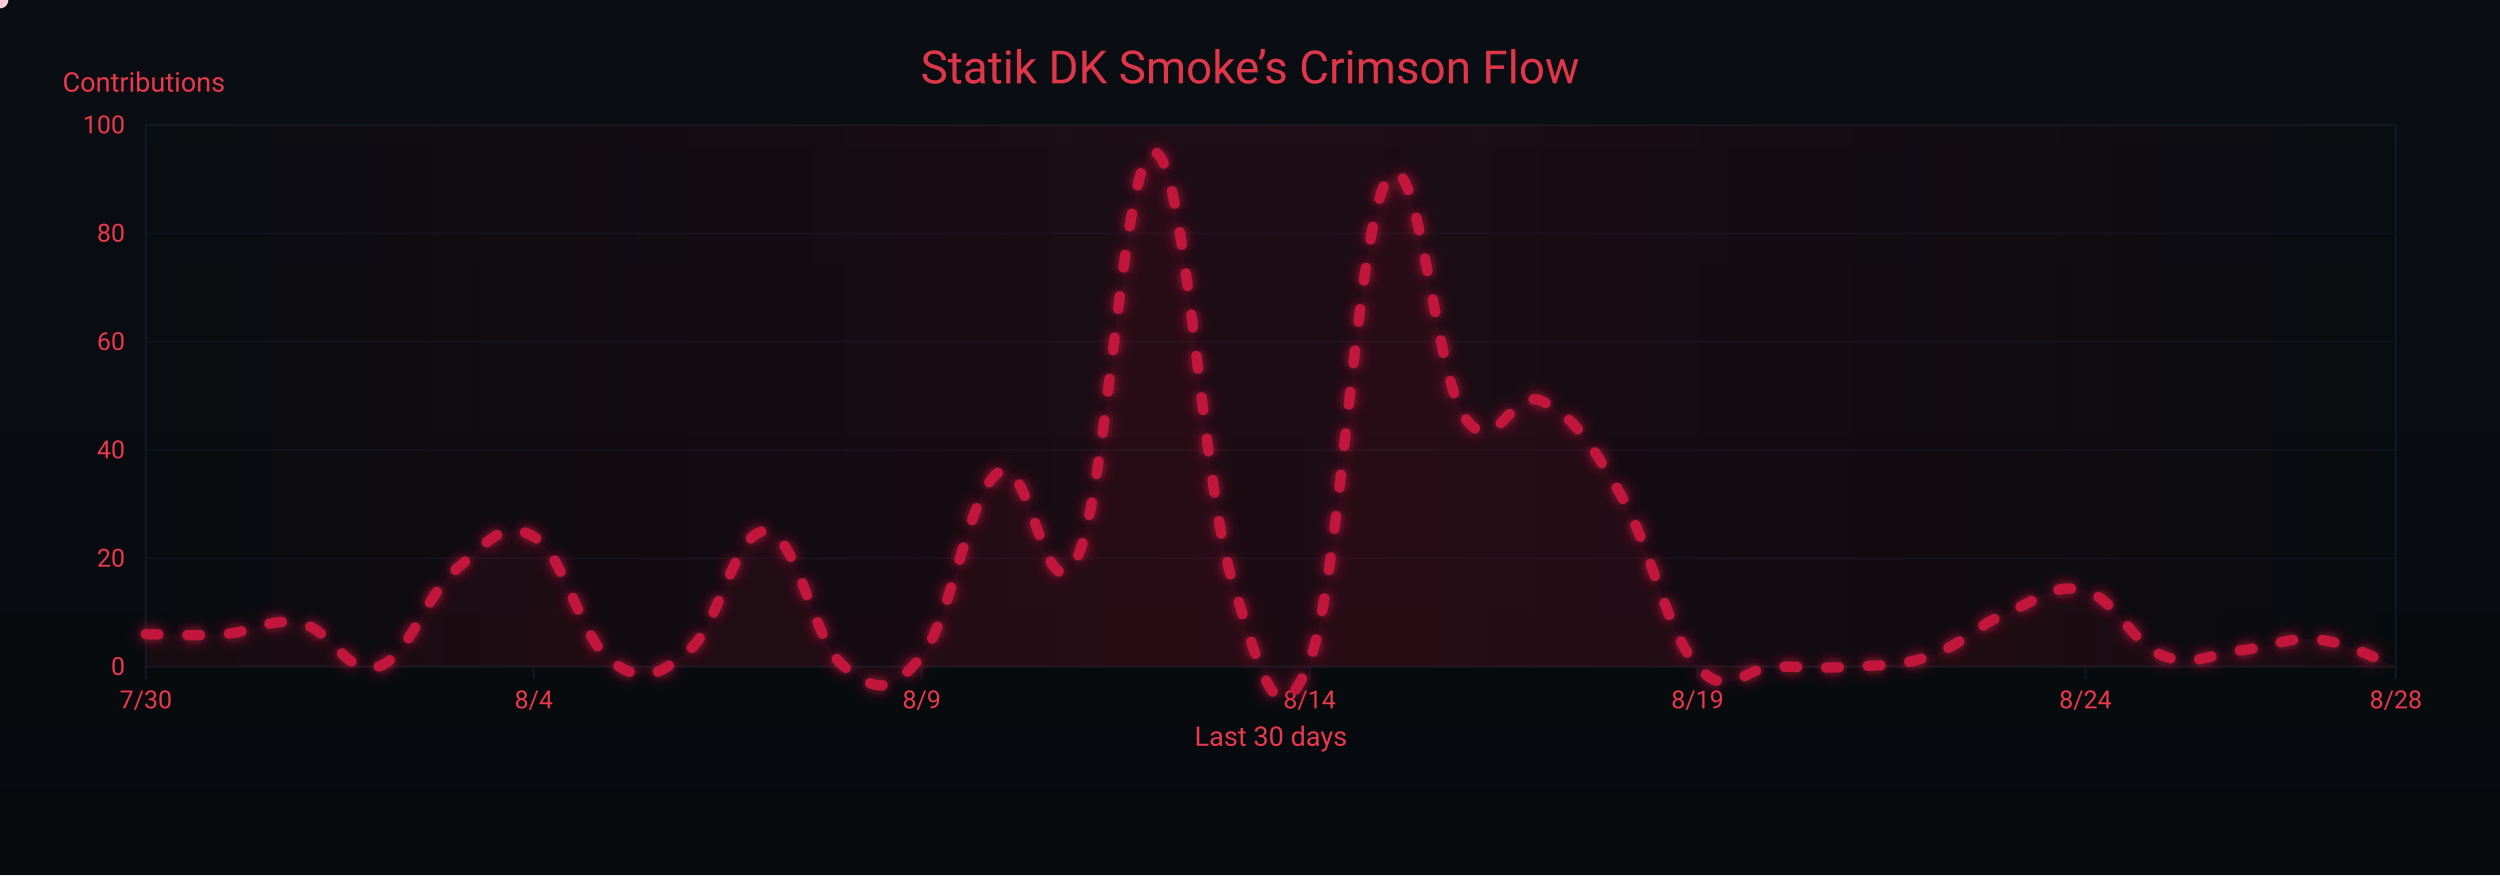
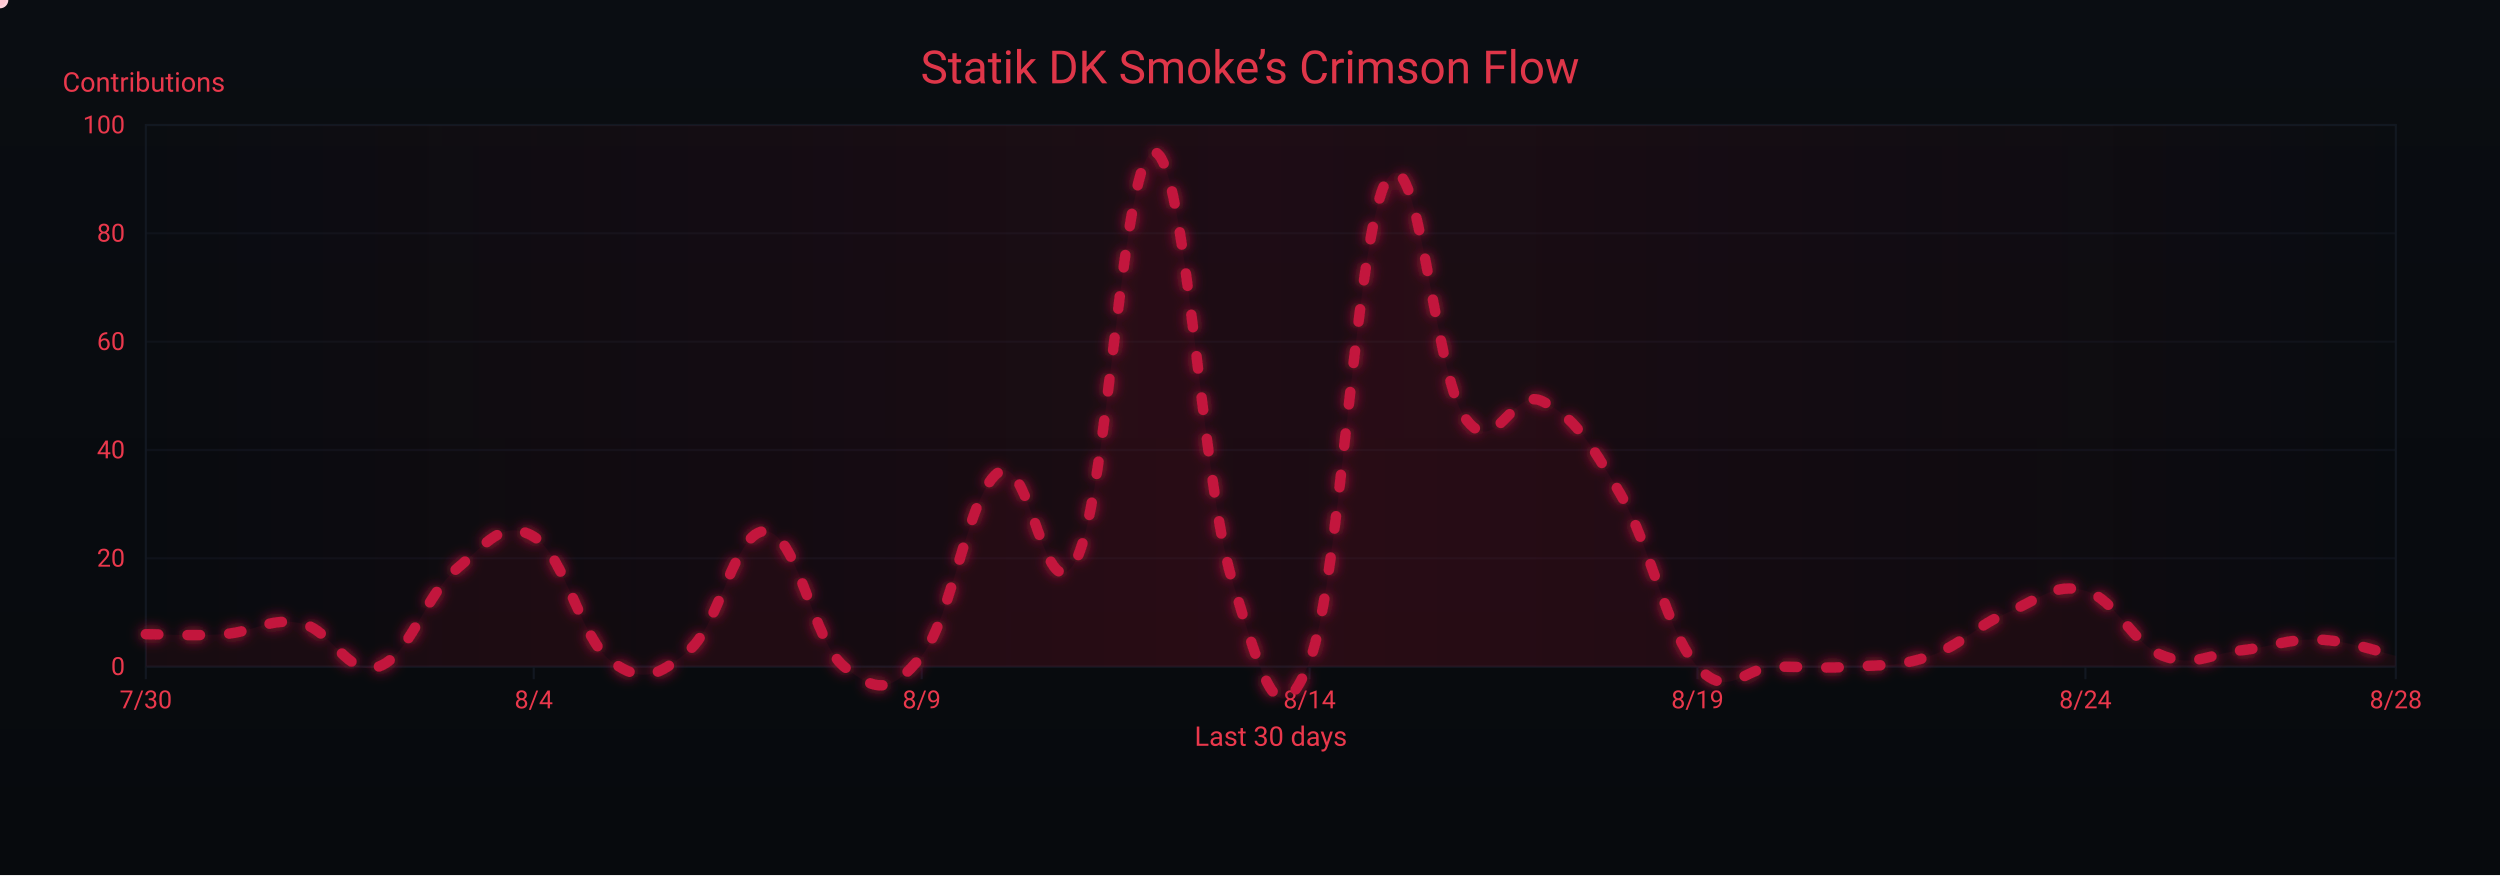
<svg xmlns="http://www.w3.org/2000/svg" width="1200" height="420" viewBox="0 0 1200 420" role="img" aria-label="Crimson Flow Graph">
  <defs>
    <linearGradient id="bgGrad" x1="0" y1="0" x2="0" y2="1">
      <stop offset="0%" stop-color="#0a0d12" />
      <stop offset="100%" stop-color="#070a0d" />
    </linearGradient>
    <filter id="glow">
      <feGaussianBlur stdDeviation="3" result="b1" />
      <feMerge>
        <feMergeNode in="b1" />
        <feMergeNode in="SourceGraphic" />
      </feMerge>
    </filter>
    <linearGradient id="sheen" x1="0" y1="0" x2="1" y2="0">
      <stop offset="0%" stop-color="#9b0e2a" stop-opacity="0" />
      <stop offset="50%" stop-color="#9b0e2a" stop-opacity=".14" />
      <stop offset="100%" stop-color="#9b0e2a" stop-opacity="0" />
      <animateTransform attributeName="gradientTransform" type="translate" from="-1 0" to="1 0" dur="9s" repeatCount="indefinite" />
    </linearGradient>
  </defs>
  <rect width="1200" height="420" fill="url(#bgGrad)" />
  <rect x="70" y="60" width="1080" height="260" fill="none" stroke="#121821" stroke-width="1" />
  <g font-family="ui-sans-serif,system-ui,-apple-system,Segoe UI,Roboto,Ubuntu,Arial" font-size="12">
    <path d="M70,320.0 H1150" stroke="#121821" stroke-width="1" opacity="0.6" />
    <text x="60" y="324.0" text-anchor="end" fill="#ea384c">0</text>
    <path d="M70,268.0 H1150" stroke="#121821" stroke-width="1" opacity="0.6" />
    <text x="60" y="272.0" text-anchor="end" fill="#ea384c">20</text>
    <path d="M70,216.0 H1150" stroke="#121821" stroke-width="1" opacity="0.6" />
    <text x="60" y="220.0" text-anchor="end" fill="#ea384c">40</text>
    <path d="M70,164.0 H1150" stroke="#121821" stroke-width="1" opacity="0.6" />
    <text x="60" y="168.0" text-anchor="end" fill="#ea384c">60</text>
    <path d="M70,112.0 H1150" stroke="#121821" stroke-width="1" opacity="0.6" />
    <text x="60" y="116.0" text-anchor="end" fill="#ea384c">80</text>
    <path d="M70,60.0 H1150" stroke="#121821" stroke-width="1" opacity="0.6" />
    <text x="60" y="64.0" text-anchor="end" fill="#ea384c">100</text>
    <text x="30" y="44" fill="#ea384c" font-size="13">Contributions</text>
  </g>
  <g font-family="ui-sans-serif,system-ui,-apple-system,Segoe UI,Roboto,Ubuntu,Arial" font-size="12">
    <path d="M70.0,320 V326" stroke="#121821" stroke-width="1" />
    <text x="70.0" y="340" text-anchor="middle" fill="#ea384c">7/30</text>
    <path d="M256.2,320 V326" stroke="#121821" stroke-width="1" />
    <text x="256.2" y="340" text-anchor="middle" fill="#ea384c">8/4</text>
    <path d="M442.4,320 V326" stroke="#121821" stroke-width="1" />
    <text x="442.4" y="340" text-anchor="middle" fill="#ea384c">8/9</text>
    <path d="M628.6,320 V326" stroke="#121821" stroke-width="1" />
    <text x="628.6" y="340" text-anchor="middle" fill="#ea384c">8/14</text>
    <path d="M814.8,320 V326" stroke="#121821" stroke-width="1" />
    <text x="814.8" y="340" text-anchor="middle" fill="#ea384c">8/19</text>
    <path d="M1001.0,320 V326" stroke="#121821" stroke-width="1" />
    <text x="1001.0" y="340" text-anchor="middle" fill="#ea384c">8/24</text>
    <path d="M1150.0,320 V326" stroke="#121821" stroke-width="1" />
    <text x="1150.0" y="340" text-anchor="middle" fill="#ea384c">8/28</text>
    <text x="610" y="358" text-anchor="middle" fill="#ea384c" font-size="13">Last 30 days</text>
  </g>
  <rect x="70" y="60" width="1080" height="260" fill="url(#sheen)" />
  <text x="600" y="40" text-anchor="middle" font-family="ui-sans-serif,system-ui,-apple-system,Segoe UI,Roboto,Ubuntu,Arial" font-size="22" fill="#ea384c" opacity=".95">Statik DK Smoke’s Crimson Flow</text>
-   <path d="M70.0,304.4 C77.4,304.4 92.3,305.4 107.2,304.4 C122.1,303.4 129.6,296.1 144.5,299.2 C159.4,302.3 166.8,325.2 181.7,320.0 C196.6,314.8 204.1,285.7 219.0,273.2 C233.9,260.7 241.3,248.8 256.2,257.6 C271.1,266.4 278.6,306.5 293.4,317.4 C308.3,328.3 315.8,324.7 330.7,312.2 C345.6,299.7 353.0,253.4 367.9,255.0 C382.8,256.6 390.3,308.0 405.2,320.0 C420.1,332.0 427.5,333.5 442.4,314.8 C457.3,296.1 464.8,235.8 479.7,226.4 C494.6,217.0 502.0,298.7 516.9,268.0 C531.8,237.3 539.2,70.9 554.1,73.0 C569.0,75.1 576.5,229.5 591.4,278.4 C606.3,327.3 613.7,355.9 628.6,317.4 C643.5,278.9 651.0,109.4 665.9,86.0 C680.8,62.6 688.2,179.1 703.1,200.4 C718.0,221.7 725.4,185.3 740.3,192.6 C755.2,199.9 762.7,211.3 777.6,236.8 C792.5,262.3 799.9,303.4 814.8,320.0 C829.7,336.6 837.2,320.0 852.1,320.0 C867.0,320.0 874.4,321.0 889.3,320.0 C904.2,319.0 911.7,320.0 926.6,314.8 C941.4,309.6 948.9,300.2 963.8,294.0 C978.7,287.8 986.1,279.4 1001.0,283.6 C1015.9,287.8 1023.4,309.1 1038.3,314.8 C1053.2,320.5 1060.6,313.8 1075.5,312.2 C1090.4,310.6 1097.9,305.4 1112.8,307.0 C1127.7,308.6 1142.6,317.4 1150.0,320.0 L 1150,320 L 70,320 Z" fill="#7a0f26" opacity=".13">
+   <path d="M70.0,304.4 C77.4,304.4 92.3,305.4 107.2,304.4 C122.1,303.4 129.6,296.1 144.5,299.2 C159.4,302.3 166.8,325.2 181.7,320.0 C196.6,314.8 204.1,285.7 219.0,273.2 C233.9,260.7 241.3,248.8 256.2,257.6 C271.1,266.4 278.6,306.5 293.4,317.4 C308.3,328.3 315.8,324.7 330.7,312.2 C345.6,299.7 353.0,253.4 367.9,255.0 C382.8,256.6 390.3,308.0 405.2,320.0 C420.1,332.0 427.5,333.5 442.4,314.8 C457.3,296.1 464.8,235.8 479.7,226.4 C494.6,217.0 502.0,298.7 516.9,268.0 C531.8,237.3 539.2,70.9 554.1,73.0 C569.0,75.1 576.5,229.5 591.4,278.4 C606.3,327.3 613.7,355.9 628.6,317.4 C643.5,278.9 651.0,109.4 665.9,86.0 C680.8,62.6 688.2,179.1 703.1,200.4 C718.0,221.7 725.4,185.3 740.3,192.6 C755.2,199.9 762.7,211.3 777.6,236.8 C792.5,262.3 799.9,303.4 814.8,320.0 C829.7,336.6 837.2,320.0 852.1,320.0 C867.0,320.0 874.4,321.0 889.3,320.0 C904.2,319.0 911.7,320.0 926.6,314.8 C941.4,309.6 948.9,300.2 963.8,294.0 C978.7,287.8 986.1,279.4 1001.0,283.6 C1015.9,287.8 1023.4,309.1 1038.3,314.8 C1053.2,320.5 1060.6,313.8 1075.5,312.2 C1090.4,310.6 1097.9,306.5 1112.8,307.0 C1127.7,307.5 1142.6,313.2 1150.0,314.8 L 1150,320 L 70,320 Z" fill="#7a0f26" opacity=".13">
    <animate attributeName="opacity" values=".10;.17;.10" dur="6s" repeatCount="indefinite" />
  </path>
-   <path id="curve" d="M70.0,304.4 C77.4,304.4 92.3,305.4 107.2,304.4 C122.1,303.4 129.6,296.1 144.5,299.2 C159.4,302.3 166.8,325.2 181.7,320.0 C196.6,314.8 204.1,285.7 219.0,273.2 C233.9,260.7 241.3,248.8 256.2,257.6 C271.1,266.4 278.6,306.5 293.4,317.4 C308.3,328.3 315.8,324.7 330.7,312.2 C345.6,299.7 353.0,253.4 367.9,255.0 C382.8,256.6 390.3,308.0 405.2,320.0 C420.1,332.0 427.5,333.5 442.4,314.8 C457.3,296.1 464.8,235.8 479.7,226.4 C494.6,217.0 502.0,298.7 516.9,268.0 C531.8,237.3 539.2,70.9 554.1,73.0 C569.0,75.1 576.5,229.5 591.4,278.4 C606.3,327.3 613.7,355.9 628.6,317.4 C643.5,278.9 651.0,109.4 665.9,86.0 C680.8,62.6 688.2,179.1 703.1,200.4 C718.0,221.7 725.4,185.3 740.3,192.6 C755.2,199.9 762.7,211.3 777.6,236.8 C792.5,262.3 799.9,303.4 814.8,320.0 C829.7,336.6 837.2,320.0 852.1,320.0 C867.0,320.0 874.4,321.0 889.3,320.0 C904.2,319.0 911.7,320.0 926.6,314.8 C941.4,309.6 948.9,300.2 963.8,294.0 C978.7,287.8 986.1,279.4 1001.0,283.6 C1015.9,287.8 1023.4,309.1 1038.3,314.8 C1053.2,320.5 1060.6,313.8 1075.5,312.2 C1090.4,310.6 1097.9,305.4 1112.8,307.0 C1127.7,308.6 1142.6,317.4 1150.0,320.0" fill="none" stroke="#c3193d" stroke-width="5" stroke-linecap="round" stroke-linejoin="round" stroke-dasharray="6 14" filter="url(#glow)">
+   <path id="curve" d="M70.0,304.4 C77.4,304.4 92.3,305.4 107.2,304.4 C122.1,303.4 129.6,296.1 144.5,299.2 C159.4,302.3 166.8,325.2 181.7,320.0 C196.6,314.8 204.1,285.7 219.0,273.2 C233.9,260.7 241.3,248.8 256.2,257.6 C271.1,266.4 278.6,306.5 293.4,317.4 C308.3,328.3 315.8,324.7 330.7,312.2 C345.6,299.7 353.0,253.4 367.9,255.0 C382.8,256.6 390.3,308.0 405.2,320.0 C420.1,332.0 427.5,333.5 442.4,314.8 C457.3,296.1 464.8,235.8 479.7,226.4 C494.6,217.0 502.0,298.7 516.9,268.0 C531.8,237.3 539.2,70.9 554.1,73.0 C569.0,75.1 576.5,229.5 591.4,278.4 C606.3,327.3 613.7,355.9 628.6,317.4 C643.5,278.9 651.0,109.4 665.9,86.0 C680.8,62.6 688.2,179.1 703.1,200.4 C718.0,221.7 725.4,185.3 740.3,192.6 C755.2,199.9 762.7,211.3 777.6,236.8 C792.5,262.3 799.9,303.4 814.8,320.0 C829.7,336.6 837.2,320.0 852.1,320.0 C867.0,320.0 874.4,321.0 889.3,320.0 C904.2,319.0 911.7,320.0 926.6,314.8 C941.4,309.6 948.9,300.2 963.8,294.0 C978.7,287.8 986.1,279.4 1001.0,283.6 C1015.9,287.8 1023.4,309.1 1038.3,314.8 C1053.2,320.5 1060.6,313.8 1075.5,312.2 C1090.4,310.6 1097.9,306.5 1112.8,307.0 C1127.7,307.5 1142.6,313.2 1150.0,314.8" fill="none" stroke="#c3193d" stroke-width="5" stroke-linecap="round" stroke-linejoin="round" stroke-dasharray="6 14" filter="url(#glow)">
    <animate attributeName="stroke-dashoffset" values="0;-220" dur="4.8s" repeatCount="indefinite" />
  </path>
  <g fill="#ffd1db">
    <circle r="4">
      <animateMotion dur="7s" rotate="auto" repeatCount="indefinite">
        <mpath href="#curve" />
      </animateMotion>
      <animate attributeName="opacity" values="1;.3;1" dur="2.2s" repeatCount="indefinite" />
    </circle>
    <circle r="3" fill="#ffffff">
      <animateMotion dur="8.2s" begin="1s" rotate="auto" repeatCount="indefinite">
        <mpath href="#curve" />
      </animateMotion>
      <animate attributeName="opacity" values=".7;.2;.7" dur="2.4s" repeatCount="indefinite" />
    </circle>
    <circle r="3" fill="#ffc7d3">
      <animateMotion dur="6s" begin="2s" rotate="auto" repeatCount="indefinite">
        <mpath href="#curve" />
      </animateMotion>
      <animate attributeName="opacity" values=".8;.3;.8" dur="2s" repeatCount="indefinite" />
    </circle>
  </g>
</svg>
